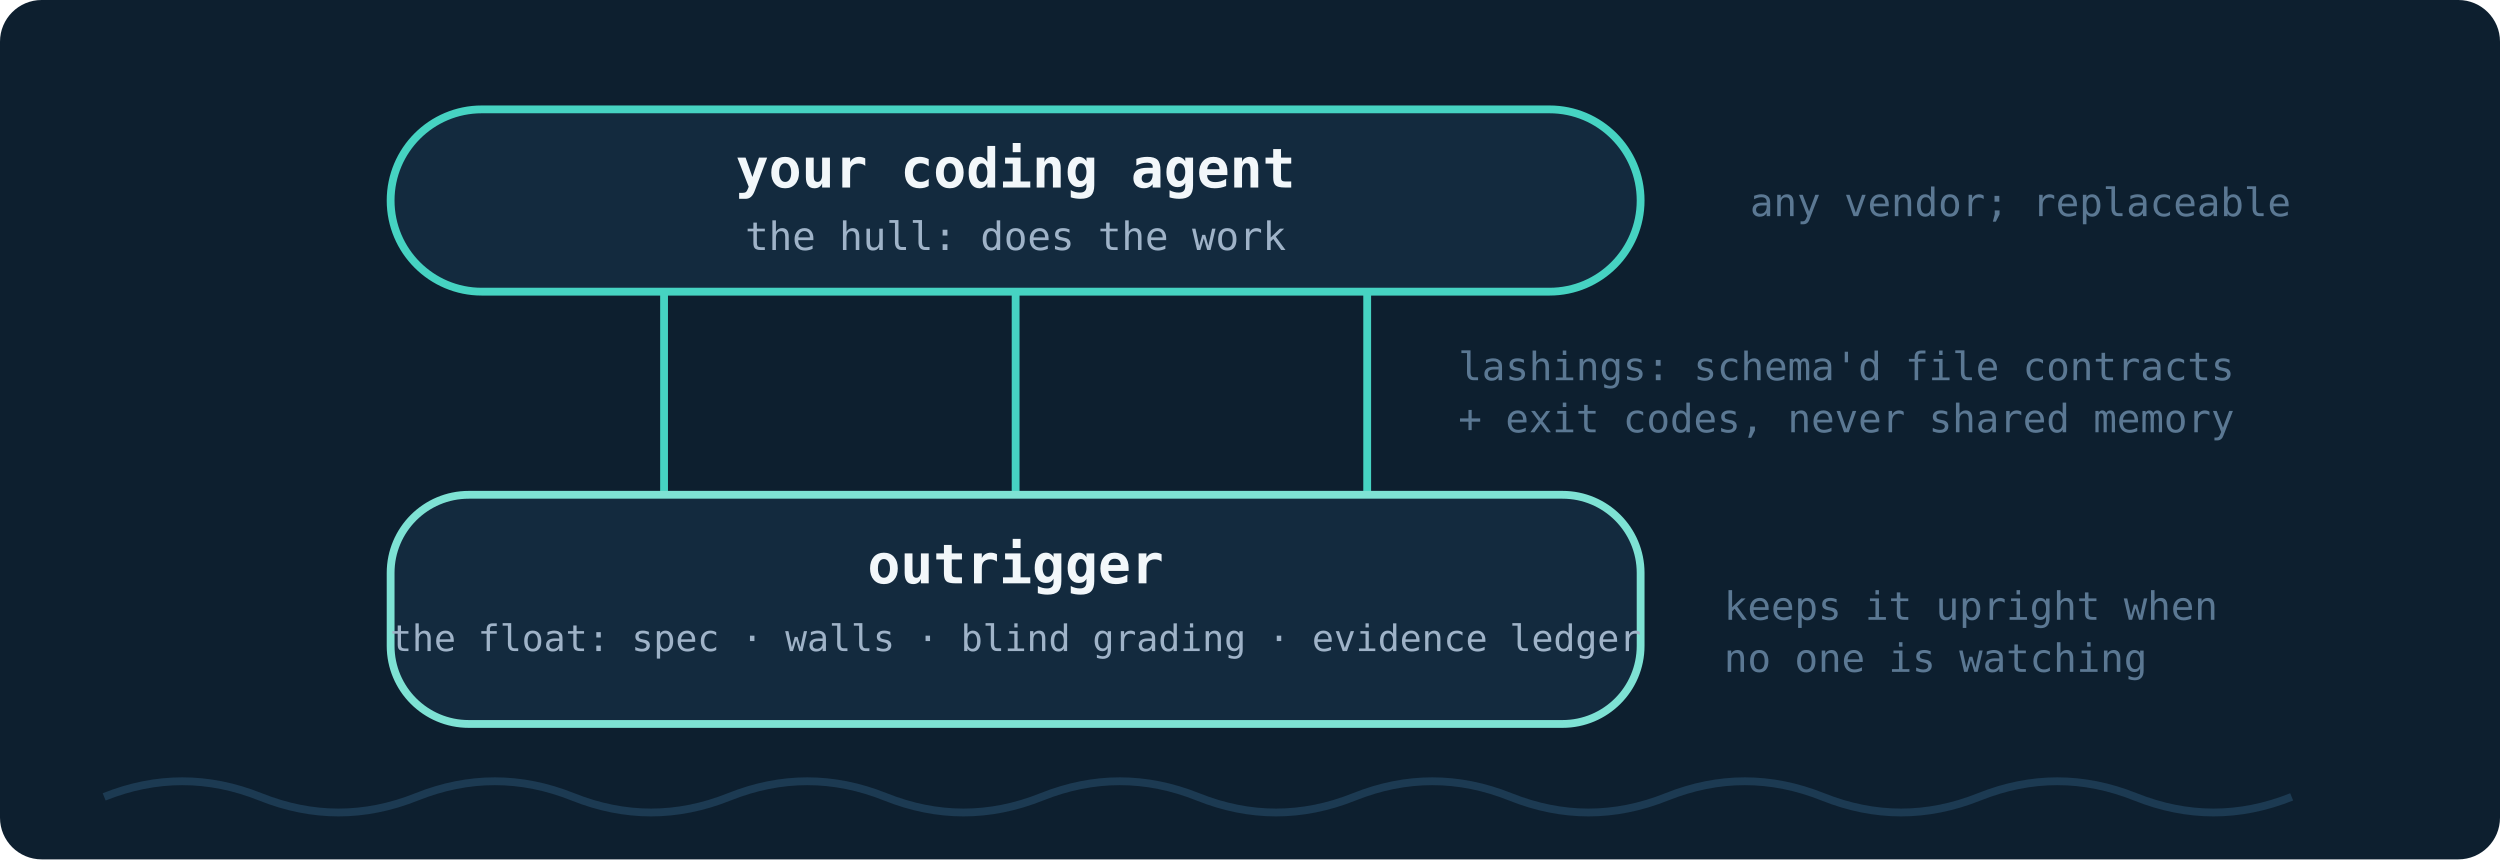
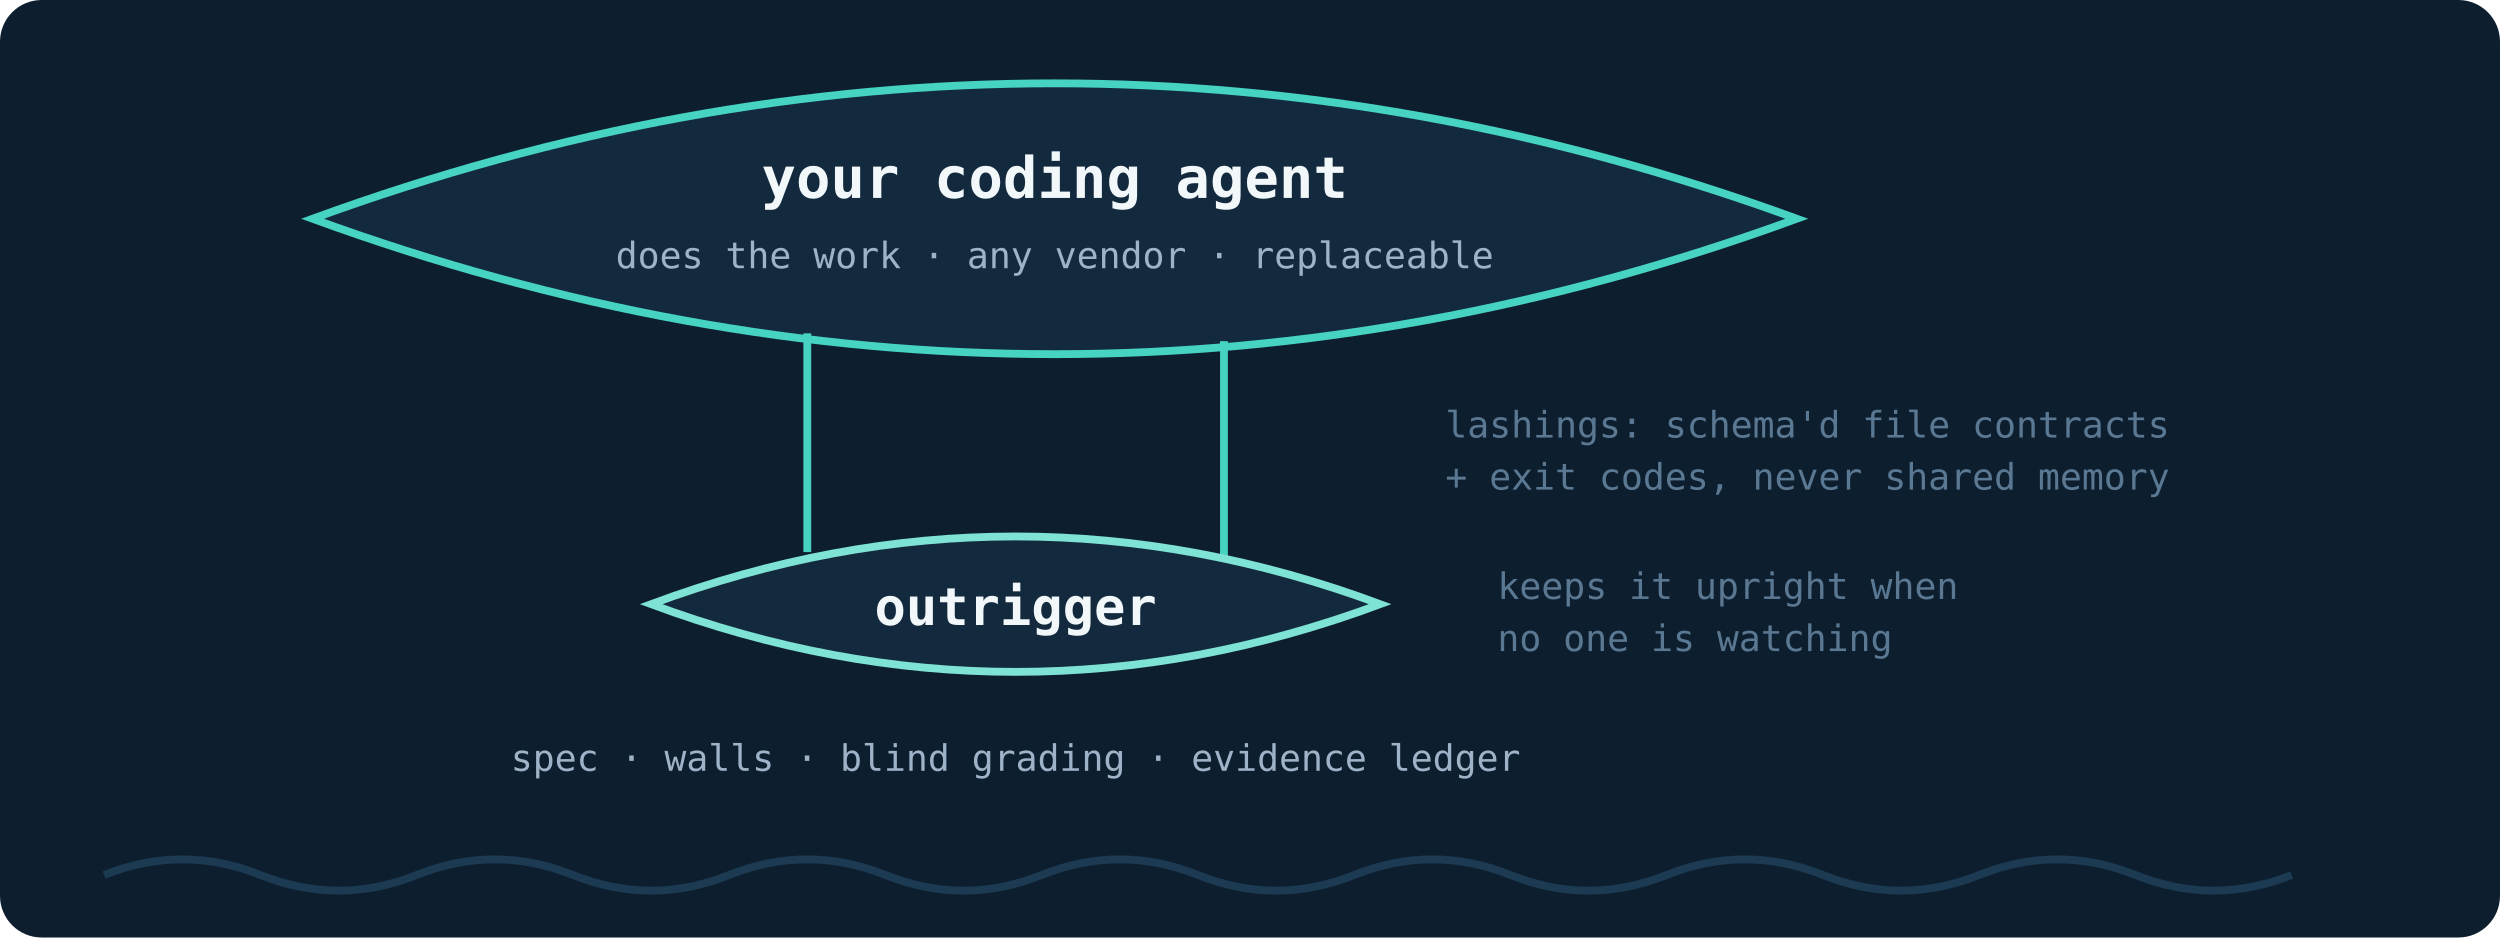
- <svg xmlns="http://www.w3.org/2000/svg" width="960" height="330" viewBox="0 0 960 330" font-family="Menlo, Consolas, monospace">
-   <rect width="960" height="330" rx="16" fill="#0d1f2f" />
-   <rect x="150" y="42" width="480" height="70" rx="35" fill="#132a3e" stroke="#46d3c2" stroke-width="3" />
-   <text x="390" y="72" font-size="21" fill="#f2f7fa" text-anchor="middle" font-weight="bold">your coding agent</text>
-   <text x="390" y="96" font-size="15" fill="#9fb3c8" text-anchor="middle">the hull: does the work</text>
-   <text x="672" y="83" font-size="15" fill="#5b7893">any vendor; replaceable</text>
+ <svg xmlns="http://www.w3.org/2000/svg" width="960" height="360" viewBox="0 0 960 360" font-family="Menlo, Consolas, monospace">
+   <rect width="960" height="360" rx="16" fill="#0d1f2f" />
+   <path d="M 120 84 Q 405 -20 690 84 Q 405 188 120 84 Z" fill="#132a3e" stroke="#46d3c2" stroke-width="3" />
+   <text x="405" y="76" font-size="22" fill="#f2f7fa" text-anchor="middle" font-weight="bold">your coding agent</text>
+   <text x="405" y="103" font-size="14" fill="#9fb3c8" text-anchor="middle">does the work · any vendor · replaceable</text>
  <g stroke="#46d3c2" stroke-width="3">
-     <line x1="255" y1="112" x2="255" y2="190" />
-     <line x1="390" y1="112" x2="390" y2="190" />
-     <line x1="525" y1="112" x2="525" y2="190" />
+     <line x1="310" y1="128" x2="310" y2="212" />
+     <line x1="470" y1="131" x2="470" y2="215" />
  </g>
-   <text x="560" y="146" font-size="15" fill="#5b7893">lashings: schema'd file contracts</text>
-   <text x="560" y="166" font-size="15" fill="#5b7893">+ exit codes, never shared memory</text>
-   <rect x="150" y="190" width="480" height="88" rx="30" fill="#132a3e" stroke="#7ee2d4" stroke-width="3" />
-   <text x="390" y="224" font-size="21" fill="#f2f7fa" text-anchor="middle" font-weight="bold">outrigger</text>
-   <text x="390" y="250" font-size="14" fill="#9fb3c8" text-anchor="middle">the float: spec · walls · blind grading · evidence ledger</text>
-   <text x="662" y="238" font-size="15" fill="#5b7893">keeps it upright when</text>
-   <text x="662" y="258" font-size="15" fill="#5b7893">no one is watching</text>
-   <path d="M 40 306 q 30 -12 60 0 t 60 0 t 60 0 t 60 0 t 60 0 t 60 0 t 60 0 t 60 0 t 60 0 t 60 0 t 60 0 t 60 0 t 60 0 t 60 0" stroke="#1c3a52" stroke-width="3" fill="none" />
+   <text x="555" y="168" font-size="14" fill="#5b7893">lashings: schema'd file contracts</text>
+   <text x="555" y="188" font-size="14" fill="#5b7893">+ exit codes, never shared memory</text>
+   <path d="M 250 232 Q 390 180 530 232 Q 390 284 250 232 Z" fill="#132a3e" stroke="#7ee2d4" stroke-width="3" />
+   <text x="390" y="240" font-size="20" fill="#f2f7fa" text-anchor="middle" font-weight="bold">outrigger</text>
+   <text x="390" y="296" font-size="14" fill="#9fb3c8" text-anchor="middle">spec · walls · blind grading · evidence ledger</text>
+   <text x="575" y="230" font-size="14" fill="#5b7893">keeps it upright when</text>
+   <text x="575" y="250" font-size="14" fill="#5b7893">no one is watching</text>
+   <path d="M 40 336 q 30 -12 60 0 t 60 0 t 60 0 t 60 0 t 60 0 t 60 0 t 60 0 t 60 0 t 60 0 t 60 0 t 60 0 t 60 0 t 60 0 t 60 0" stroke="#1c3a52" stroke-width="3" fill="none" />
</svg>
